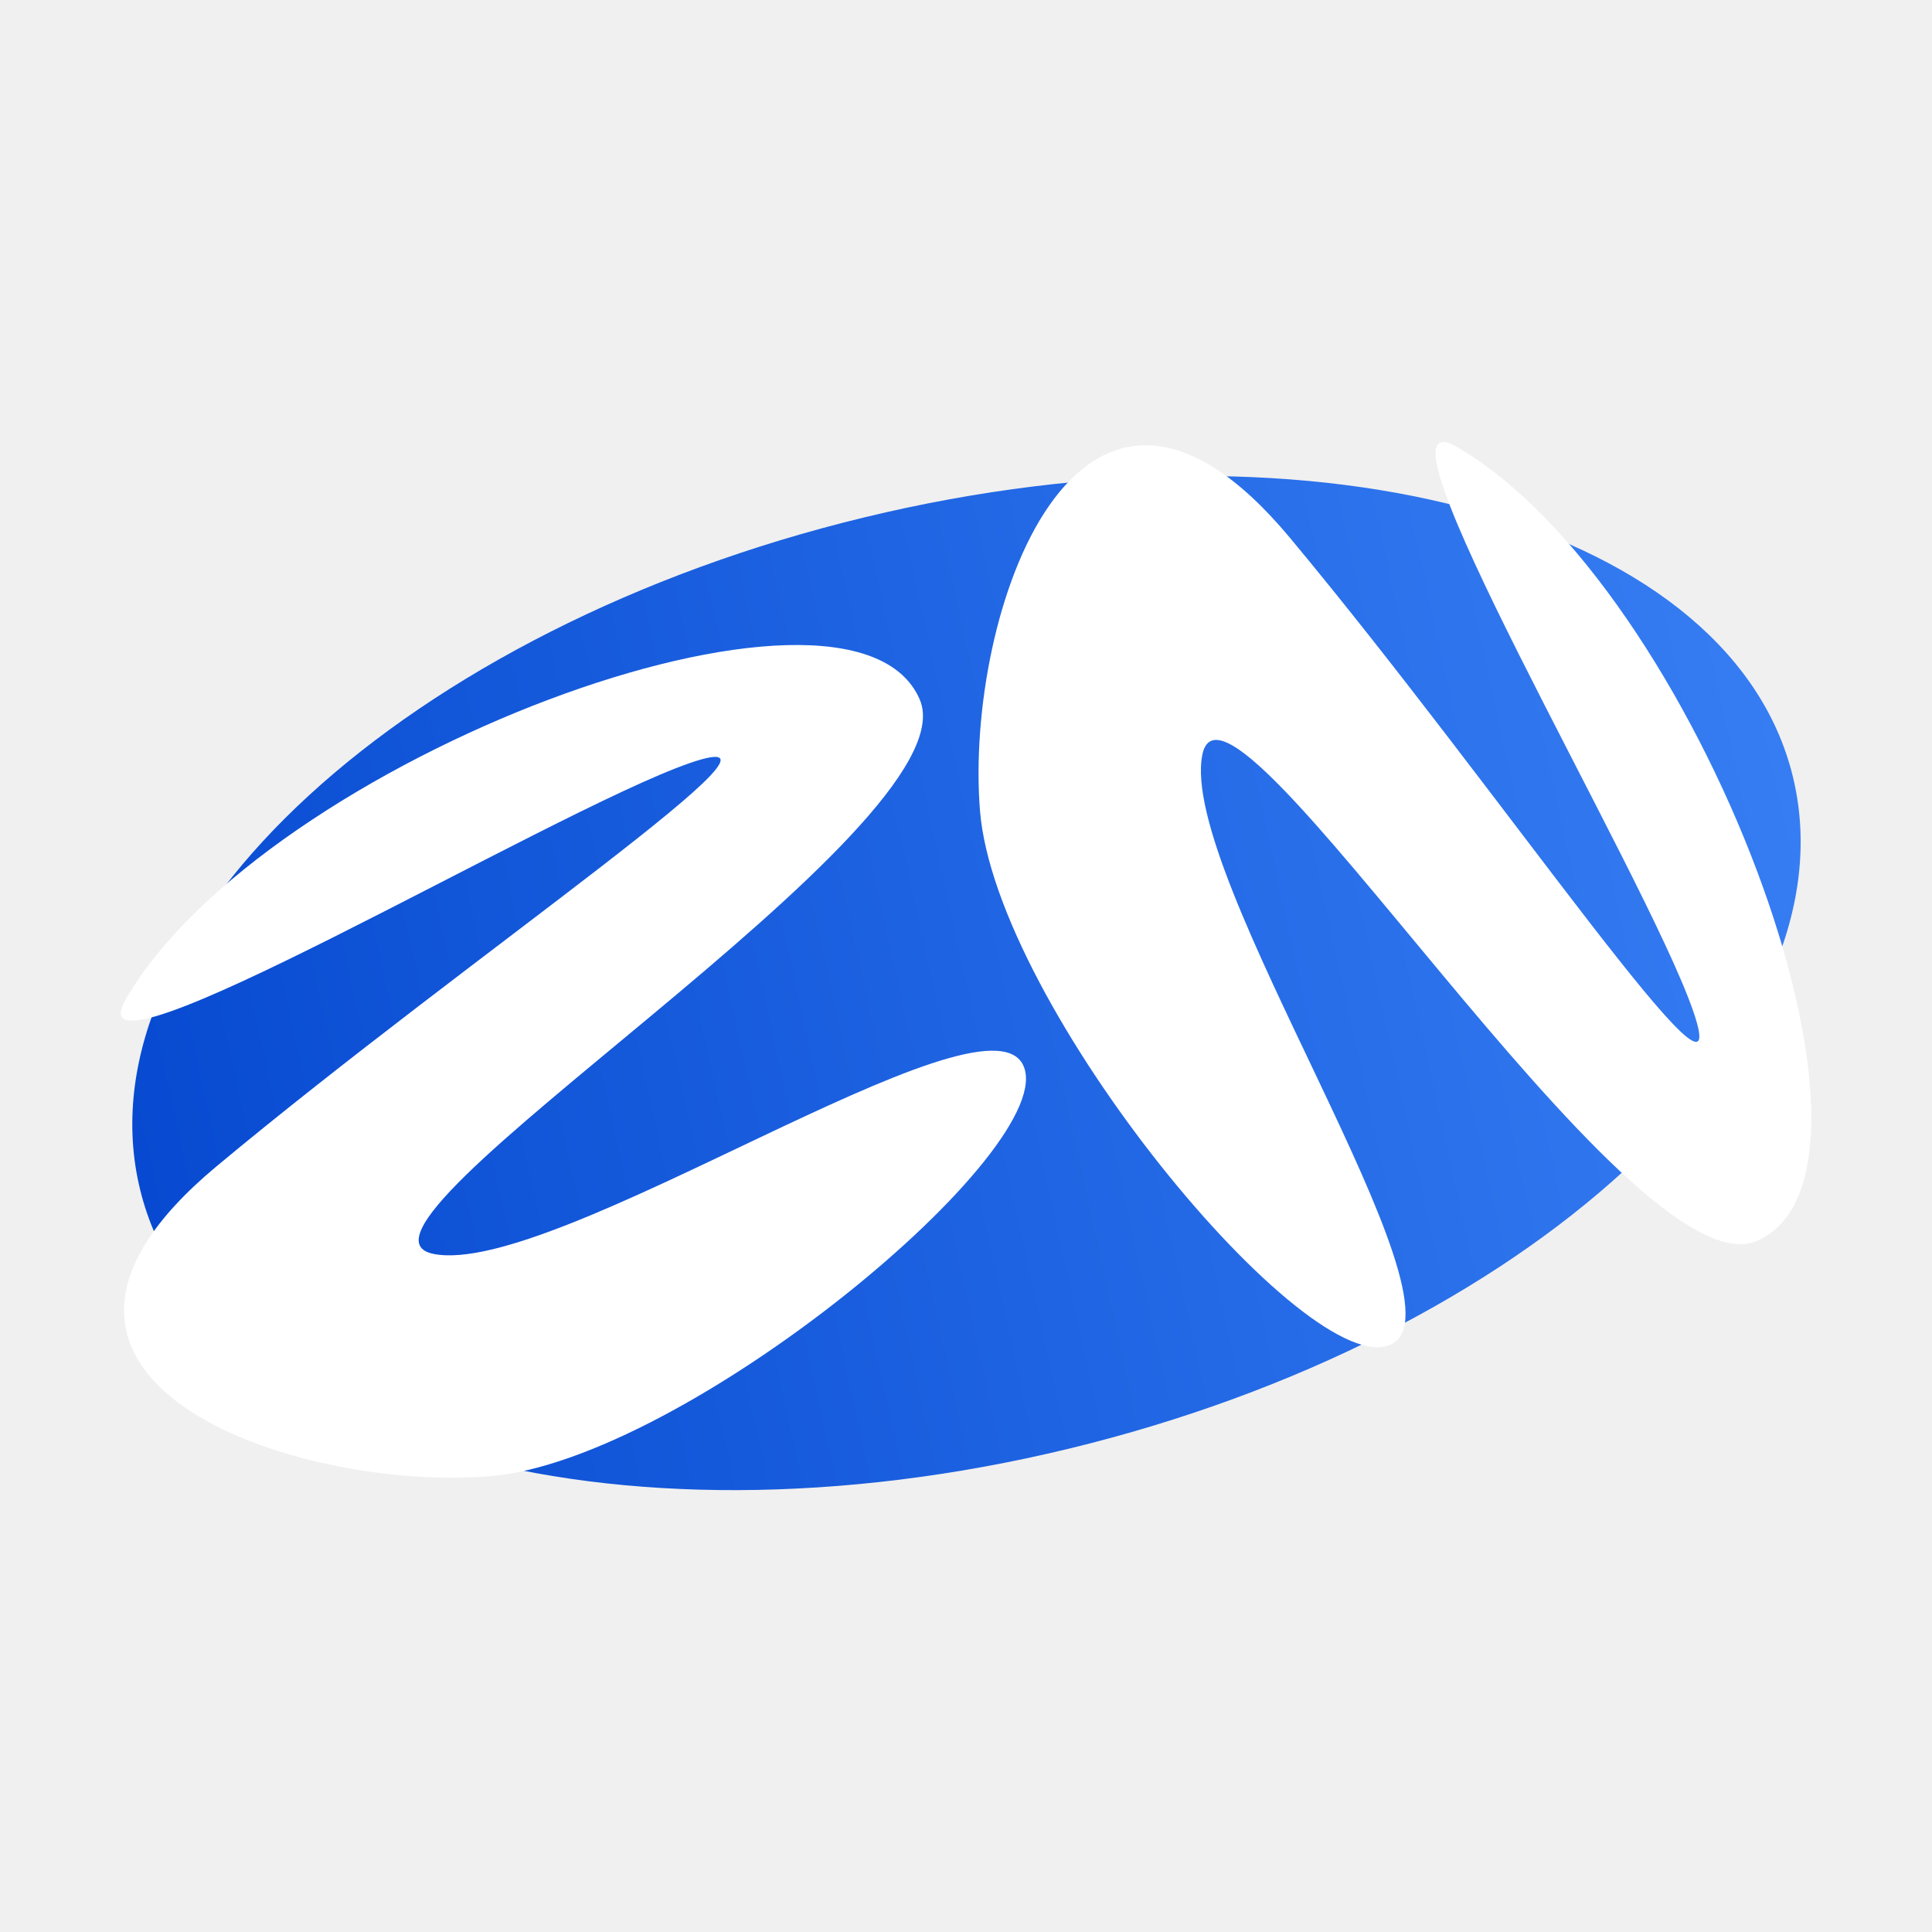
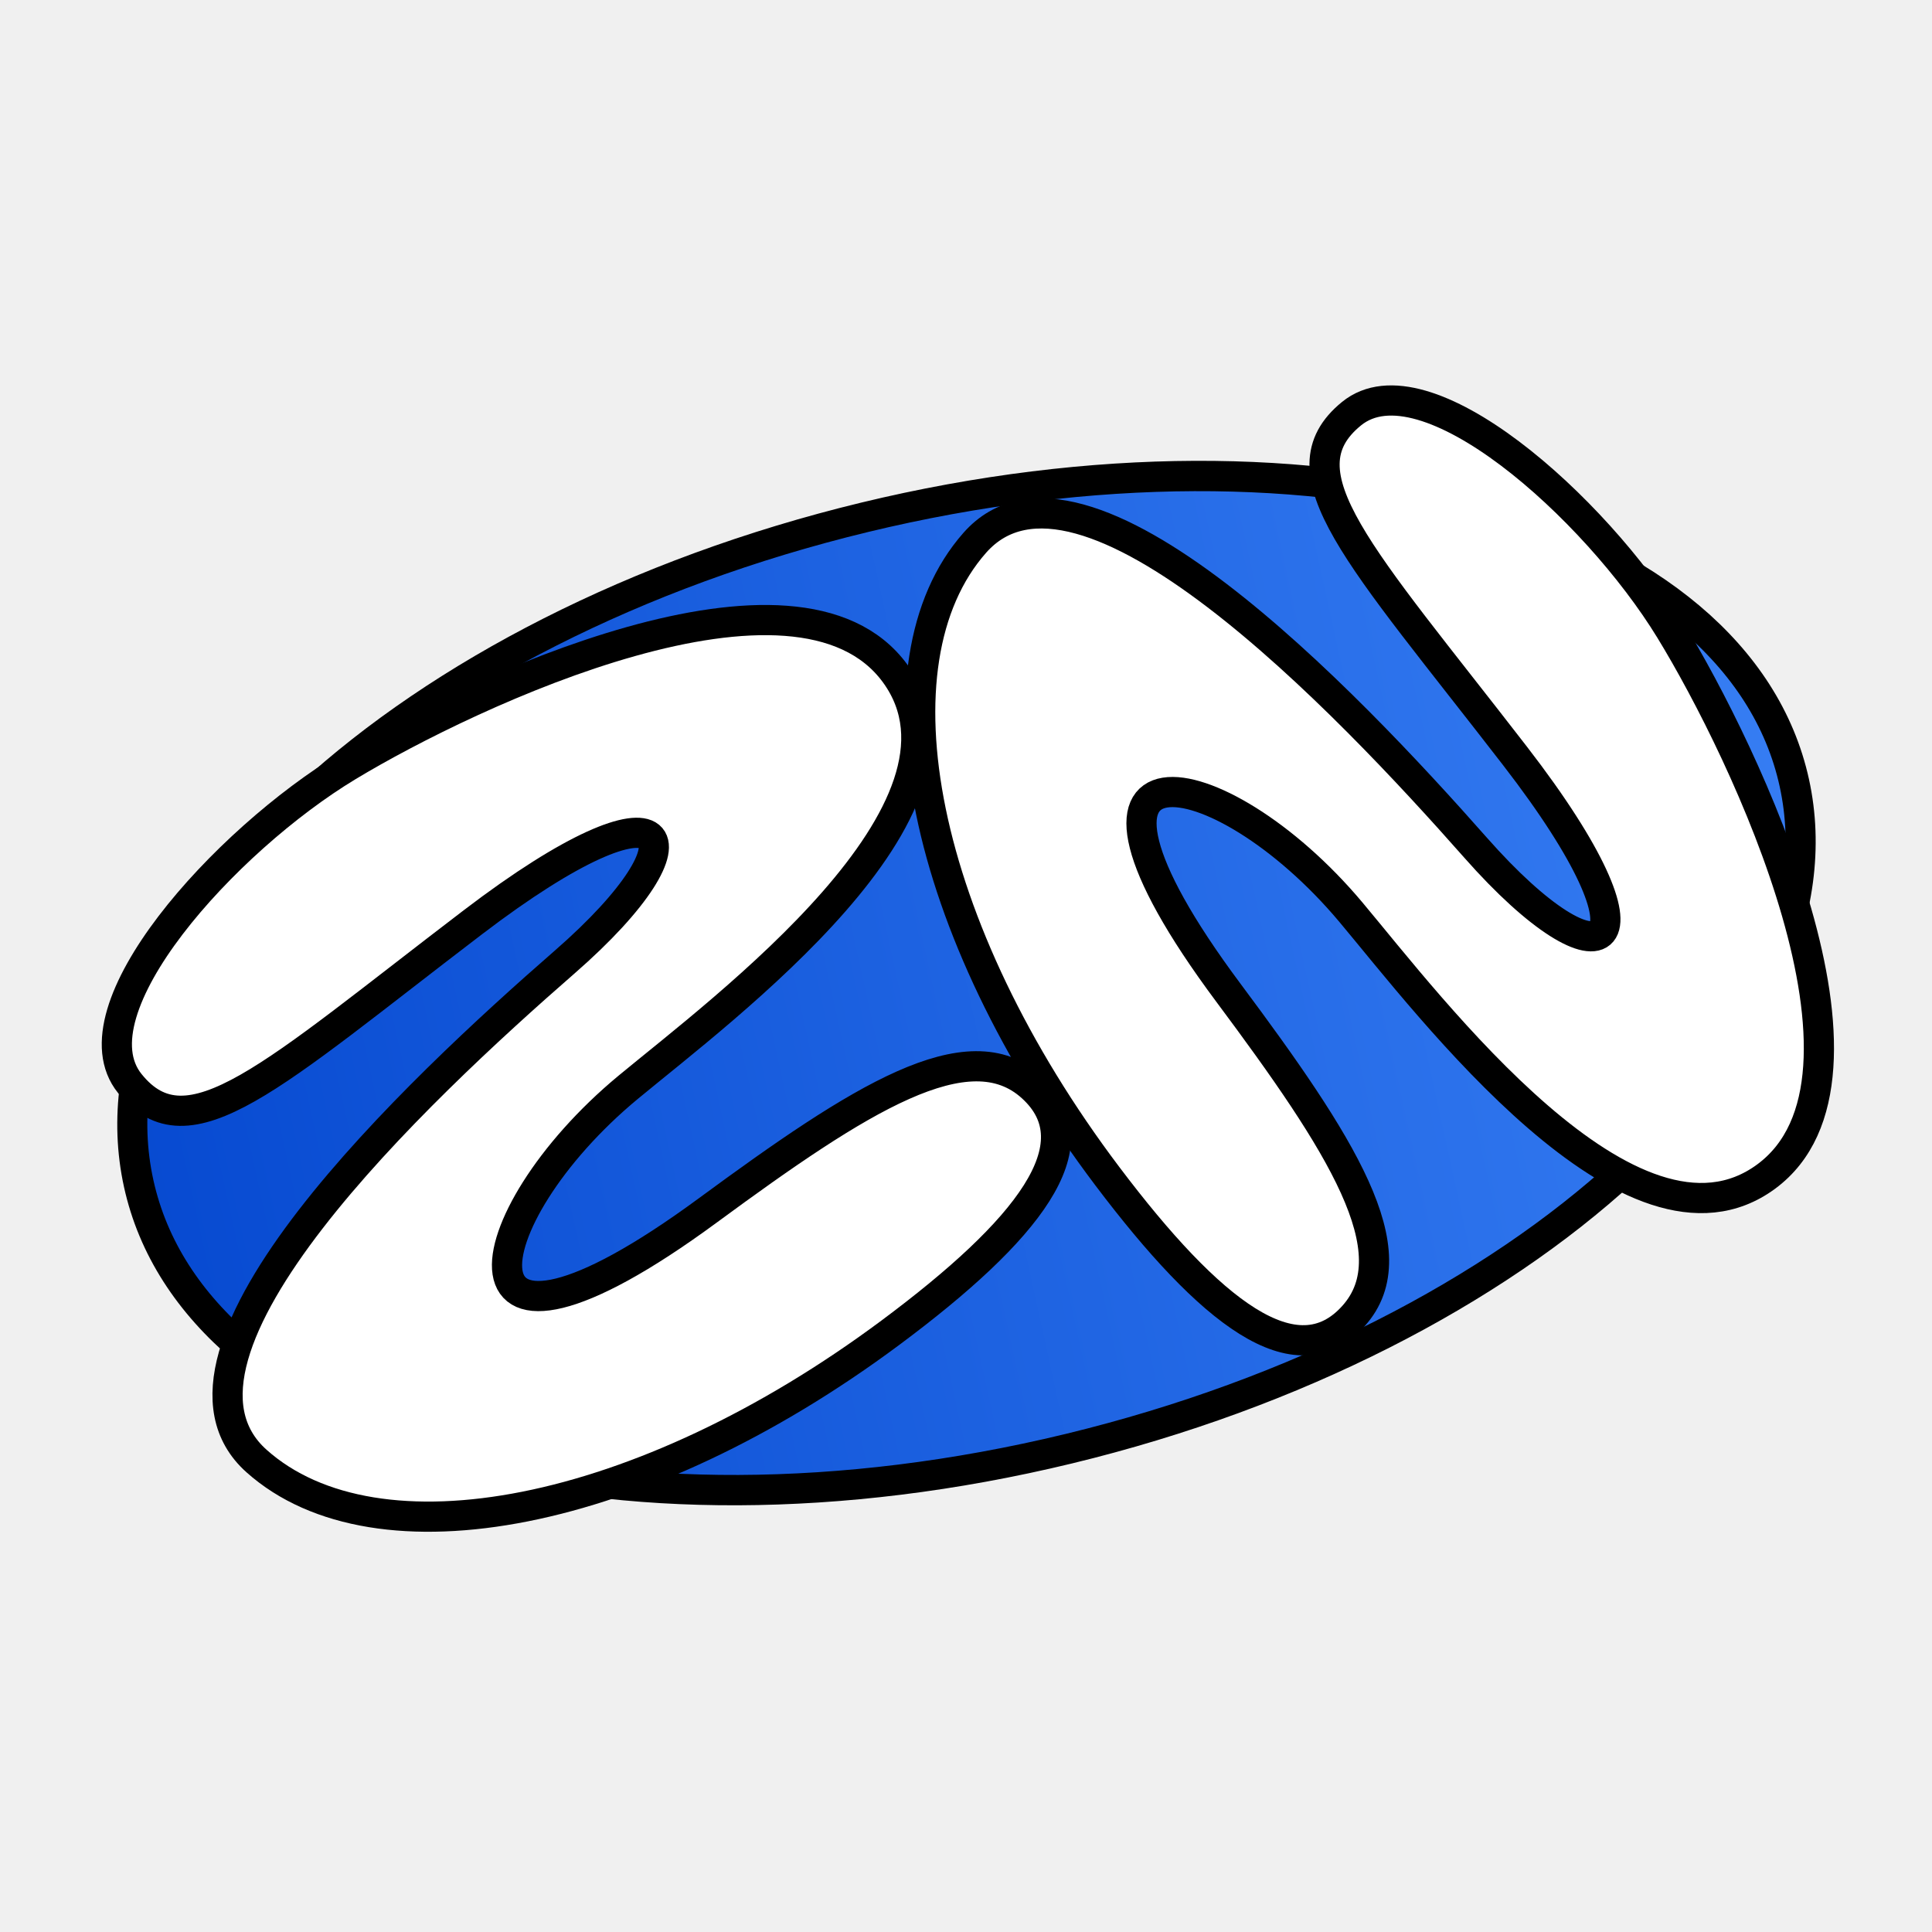
<svg xmlns="http://www.w3.org/2000/svg" xmlns:xlink="http://www.w3.org/1999/xlink" width="128" height="128" viewBox="0 0 128 128" version="1.1" id="svg1">
  <defs id="defs1">
    <linearGradient id="linearGradient3">
      <stop style="stop-color:#367df3;stop-opacity:1;" offset="0" id="stop3" />
      <stop style="stop-color:#074ad1;stop-opacity:1;" offset="1" id="stop4" />
    </linearGradient>
-     <linearGradient xlink:href="#linearGradient3" id="linearGradient4" x1="-25.117" y1="166.965" x2="230.452" y2="166.965" gradientUnits="userSpaceOnUse" gradientTransform="translate(-205.3354,-333.9294)" />
+     <linearGradient xlink:href="#linearGradient3" id="linearGradient4" x1="-25.117" y1="166.965" x2="230.452" y2="166.965" gradientUnits="userSpaceOnUse" gradientTransform="matrix(0.4415847,0,0,0.4415847,-93.94902,-152.109)" />
  </defs>
-   <g id="layer1">
-     <g id="g296" transform="matrix(0.4415847,0,0,0.4415847,4.179992,3.772632)">
-       <ellipse style="fill:url(#linearGradient4);stroke-width:0.284" id="path3" cx="-102.668" cy="-166.965" rx="127.784" ry="71.529" transform="matrix(-0.9719553,0.2351658,-0.2141118,-0.9768092,0,0)" />
-       <g id="g2" transform="translate(-1.551709,-1.829305)">
-         <path style="fill:#ffffff;stroke-width:0.265" d="M 130.08,98.242 C 138.266,117.345 38.94,177.777 57.133,181.416 75.326,185.054 139.677,140.807 145.589,153.087 151.502,165.368 94.866,212.439 65.481,214.778 36.097,217.117 -13.645,200.123 24.56,168.285 62.766,136.447 116.435,100.516 95.513,107.793 74.591,115.07 2.274,158.279 10.916,143.27 31.631,107.291 119.781,74.211 130.08,98.242 Z" id="path1" />
-         <path style="fill:#ffffff;stroke-width:0.265" d="m 255.65,179.478 c -19.103,8.187 -79.535,-91.14 -83.174,-72.947 -3.639,18.193 40.609,82.544 28.328,88.457 -12.28,5.913 -59.352,-50.723 -61.691,-80.108 -2.339,-29.385 14.655,-79.126 46.493,-40.921 31.838,38.205 67.769,91.874 60.492,70.953 -7.277,-20.922 -50.485,-93.239 -35.476,-84.597 35.979,20.715 69.059,108.865 45.028,119.164 z" id="path2" />
-       </g>
+   <g id="layer1" style="display:none">
+     <ellipse style="fill:url(#linearGradient4);stroke-width:0.125" id="path3" cx="-48.613" cy="-78.38" rx="56.428" ry="31.586" transform="matrix(-0.9719553,0.2351658,-0.2141118,-0.9768092,0,0)" />
+     <g id="g2" transform="matrix(0.4415847,0,0,0.4415847,3.494781,2.964839)">
+       <path style="fill:#ffffff;stroke-width:0.265" d="M 130.08,98.242 C 138.266,117.345 38.94,177.777 57.133,181.416 75.326,185.054 139.677,140.807 145.589,153.087 151.502,165.368 94.866,212.439 65.481,214.778 36.097,217.117 -13.645,200.123 24.56,168.285 62.766,136.447 116.435,100.516 95.513,107.793 74.591,115.07 2.274,158.279 10.916,143.27 31.631,107.291 119.781,74.211 130.08,98.242 Z" id="path1" />
+       <path style="fill:#ffffff;stroke-width:0.265" d="m 255.65,179.478 c -19.103,8.187 -79.535,-91.14 -83.174,-72.947 -3.639,18.193 40.609,82.544 28.328,88.457 -12.28,5.913 -59.352,-50.723 -61.691,-80.108 -2.339,-29.385 14.655,-79.126 46.493,-40.921 31.838,38.205 67.769,91.874 60.492,70.953 -7.277,-20.922 -50.485,-93.239 -35.476,-84.597 35.979,20.715 69.059,108.865 45.028,119.164 z" id="path2" />
    </g>
  </g>
+   <g id="layer2" style="display:inline">
+     <ellipse style="display:inline;fill:url(#linearGradient4);stroke-width:2;stroke:#000000;stroke-dasharray:none" id="ellipse467" cx="-48.613" cy="-78.38" rx="56.428" ry="31.586" transform="matrix(-0.9719553,0.2351658,-0.2141118,-0.9768092,0,0)" />
+     <path style="opacity:1;fill:#ffffff;stroke:#000000;stroke-width:2;stroke-dasharray:none" d="m 23.054,50.757 c 8.176,-4.93 29.774,-15.048 36.26,-6.127 6.486,8.921 -11.391,22.184 -17.692,27.403 -10.509,8.704 -12.579,21.288 5.285,8.15 10.048,-7.39 17.256,-11.989 21.468,-8.16 4.213,3.829 -0.286,9.497 -9.363,16.256 C 42.492,100.578 24.94,103.894 16.996,96.797 9.053,89.7 27.696,72.205 37.402,63.745 47.108,55.284 44.729,50.883 31.342,61.092 17.956,71.301 12.489,76.626 8.597,71.782 4.705,66.938 14.877,55.687 23.054,50.757 Z" id="path301" />
+     <path style="opacity:1;fill:#ffffff;stroke:#000000;stroke-width:2;stroke-dasharray:none" d="m 110.658,41.731 c 4.981,8.145 15.234,29.679 6.354,36.221 C 108.132,84.494 94.757,66.7 89.499,60.432 80.729,49.978 68.132,47.986 81.382,65.768 88.835,75.769 93.479,82.948 89.676,87.185 85.874,91.421 80.178,86.958 73.362,77.923 60.959,61.481 57.534,43.95 64.581,35.962 71.628,27.974 89.239,46.508 97.761,56.161 c 8.521,9.653 12.908,7.246 2.615,-6.076 C 90.082,36.762 84.723,31.328 89.543,27.406 94.362,23.484 105.676,33.586 110.658,41.731 Z" id="path522" />
+   </g>
</svg>
